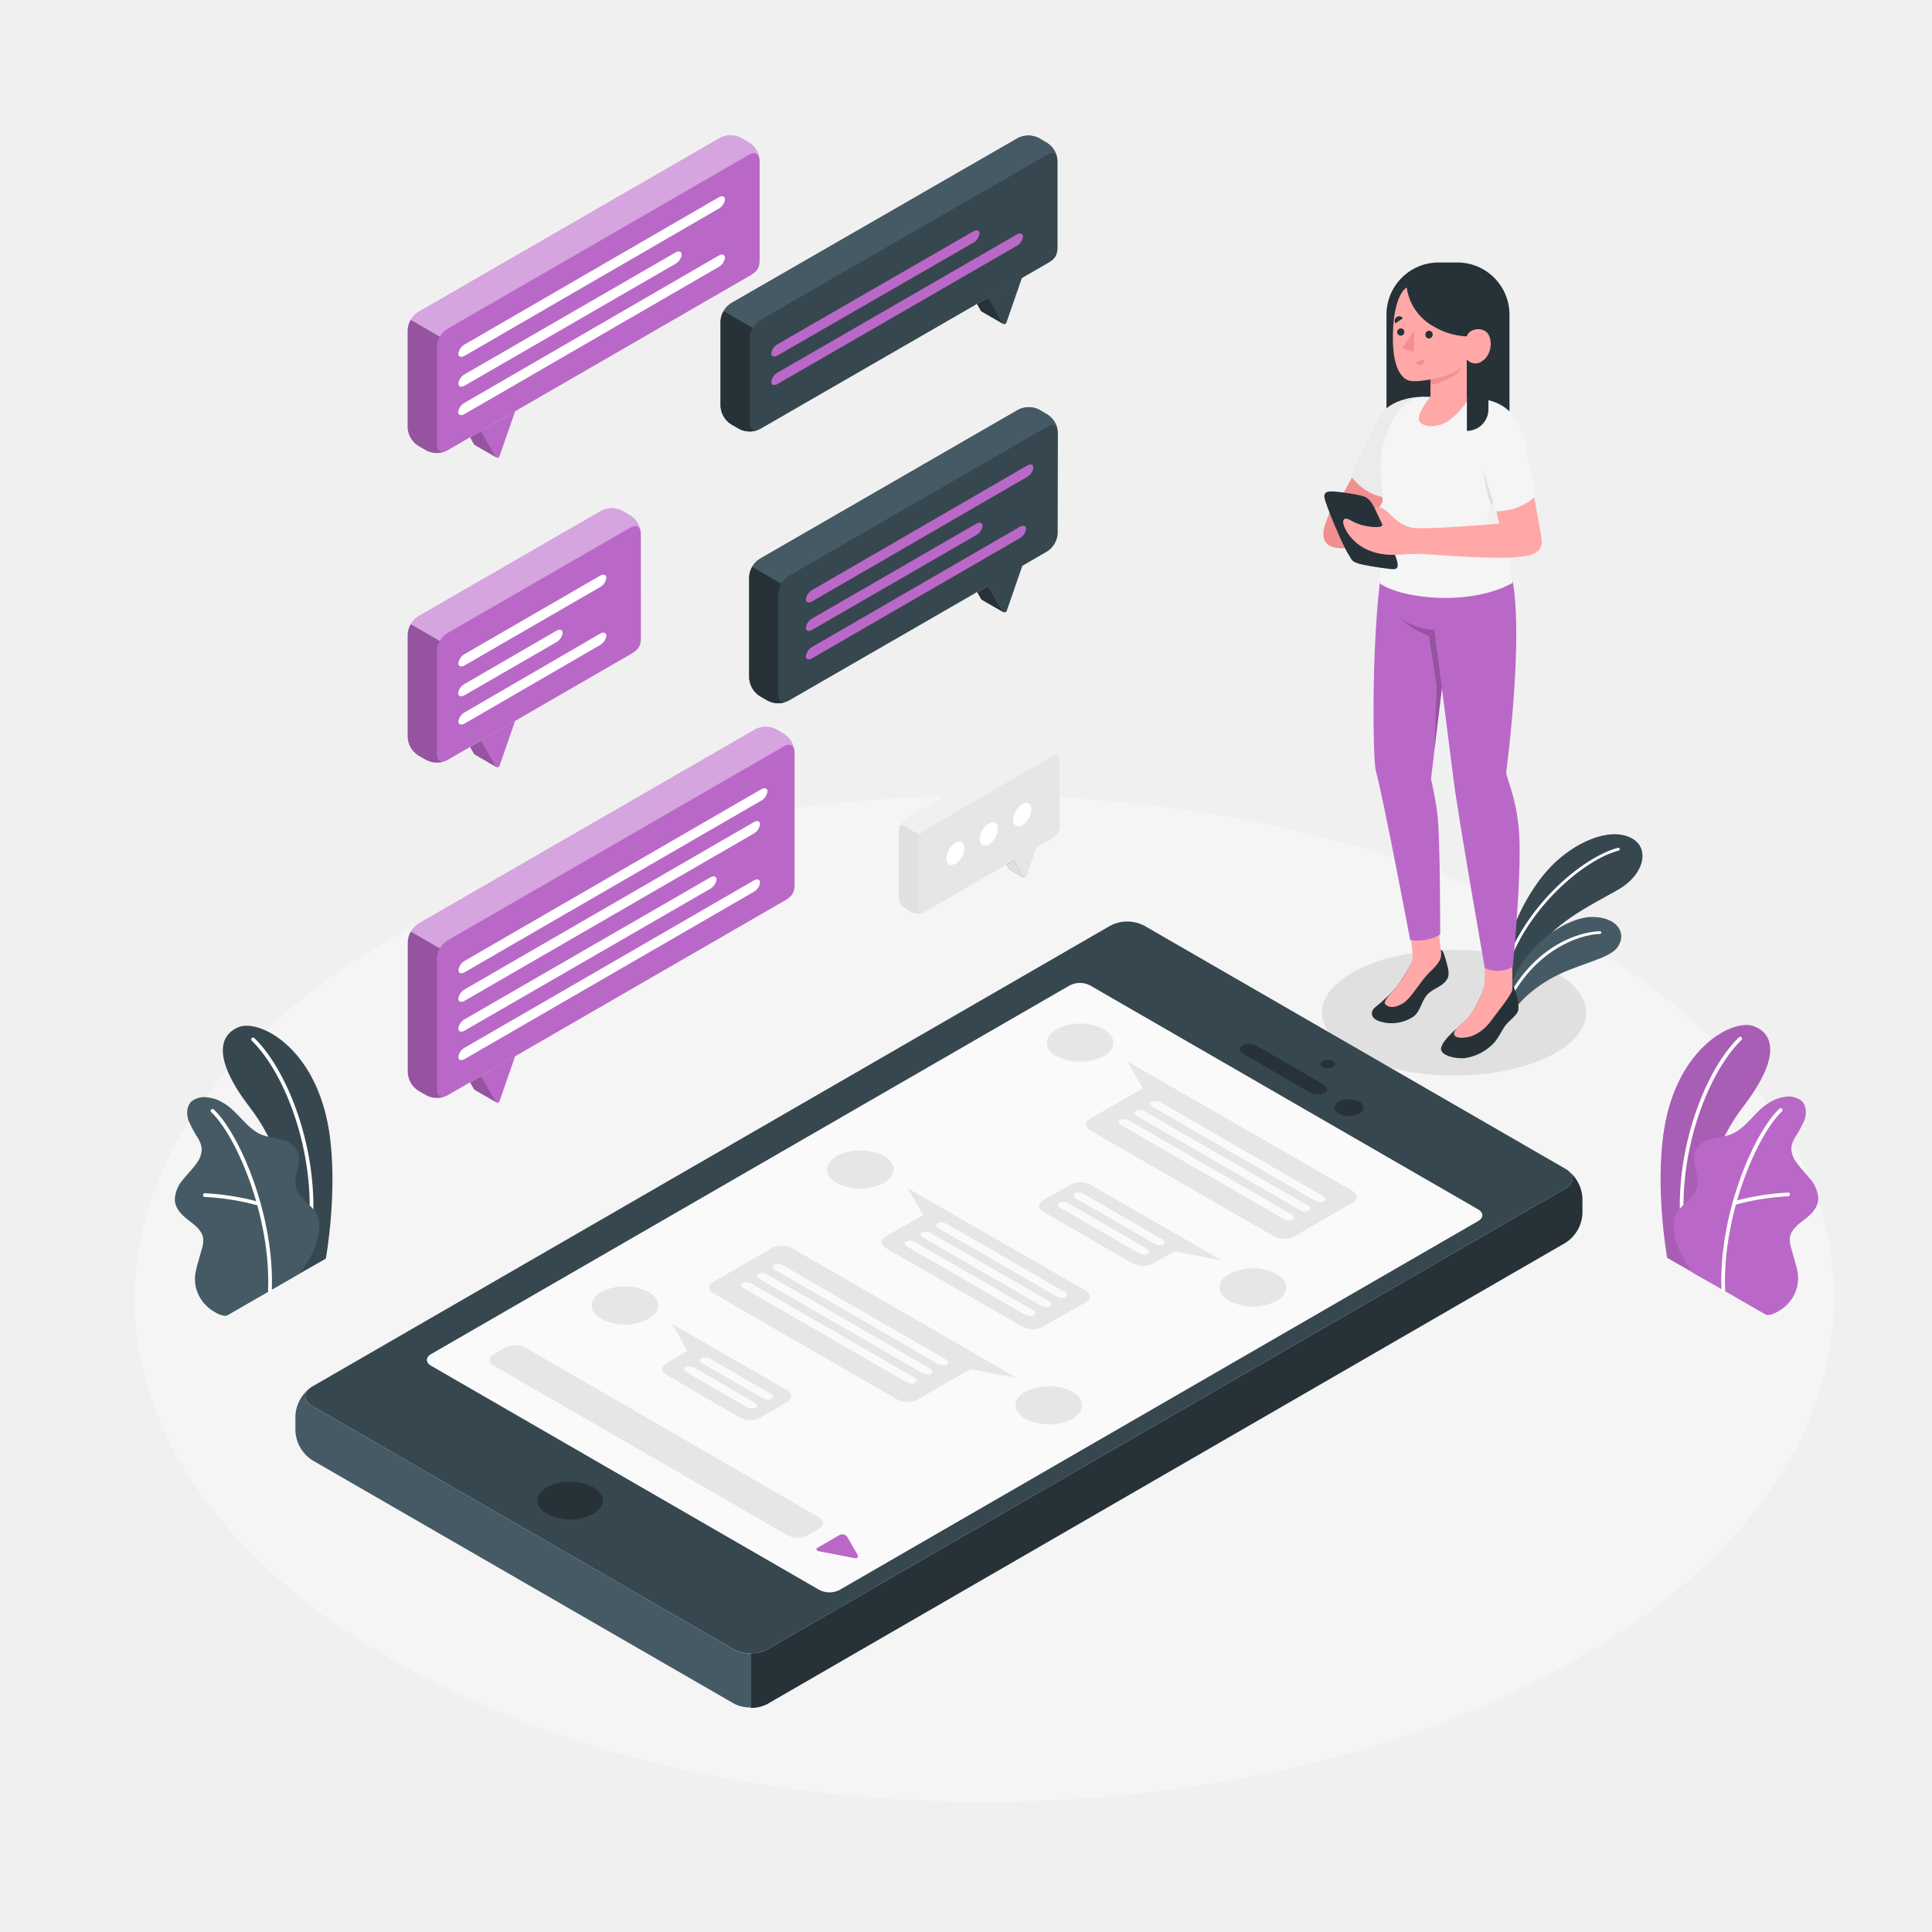
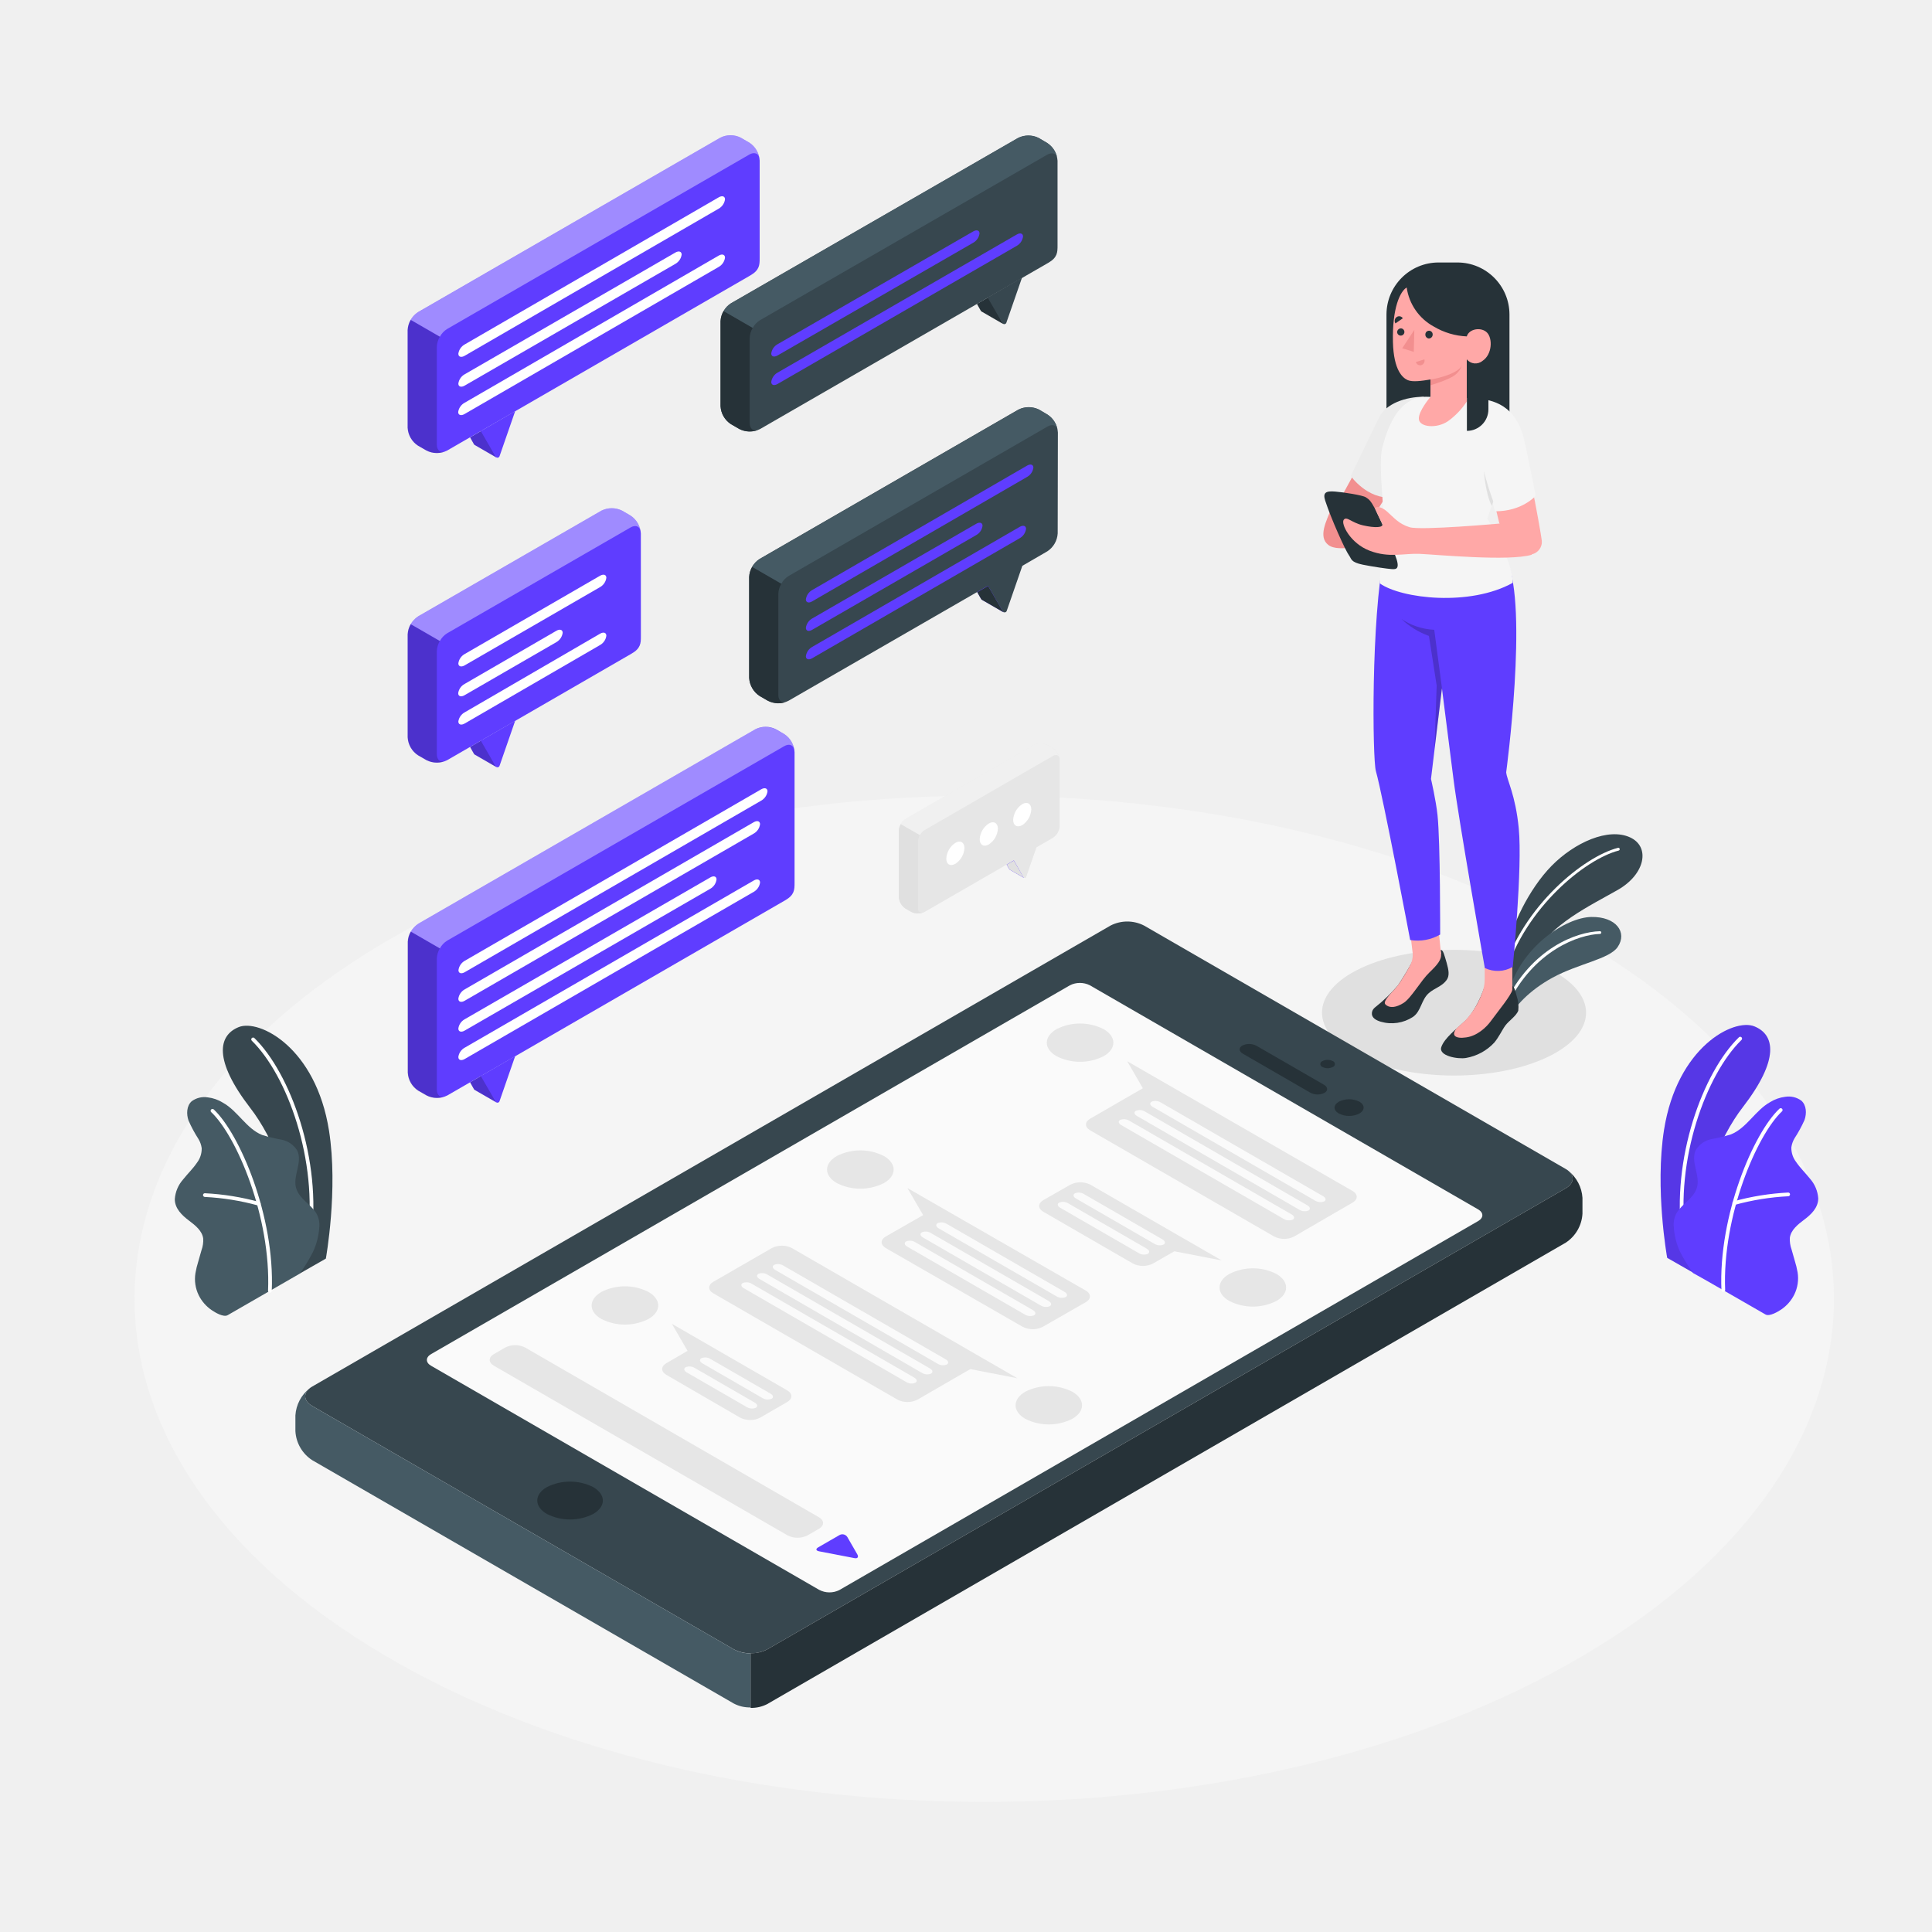
<svg xmlns="http://www.w3.org/2000/svg" viewBox="0 0 500 500">
-   <g id="freepik--Floor--inject-130">
-     <path id="freepik--floor--inject-130" d="M99.2,428.19c85.87,50.85,225.08,50.86,311,0s85.86-133.3,0-184.15-225.08-50.85-310.95,0S13.34,377.34,99.2,428.19Z" style="fill:#f5f5f5" />
+   <g id="freepik--Floor--inject-64">
+     <path id="freepik--floor--inject-64" d="M99.2,428.19c85.87,50.85,225.08,50.86,311,0s85.86-133.3,0-184.15-225.08-50.85-310.95,0S13.34,377.34,99.2,428.19Z" style="fill:#f5f5f5" />
  </g>
-   <g id="freepik--Shadows--inject-130">
-     <path id="freepik--Shadow--inject-130" d="M400.47,273.58c-13.34,6.36-35,6.36-48.33,0s-13.35-16.68,0-23,35-6.36,48.33,0S413.82,267.21,400.47,273.58Z" style="fill:#e0e0e0" />
+   <g id="freepik--Shadows--inject-64">
+     <path id="freepik--Shadow--inject-64" d="M400.47,273.58c-13.34,6.36-35,6.36-48.33,0s-13.35-16.68,0-23,35-6.36,48.33,0S413.82,267.21,400.47,273.58Z" style="fill:#e0e0e0" />
  </g>
-   <g id="freepik--Plants--inject-130">
-     <g id="freepik--plants--inject-130">
-       <path d="M438.2,329.38l-6.73-3.85s-3.23-17.8-.82-33.11c3.4-21.52,18.05-28.94,23.37-26.8s6.58,8.51-3,20.94C445.32,293.9,438,309.41,438.2,329.38Z" style="fill:#BA68C8" />
+   <g id="freepik--Plants--inject-64">
+     <g id="freepik--plants--inject-64">
+       <path d="M438.2,329.38l-6.73-3.85s-3.23-17.8-.82-33.11c3.4-21.52,18.05-28.94,23.37-26.8s6.58,8.51-3,20.94C445.32,293.9,438,309.41,438.2,329.38Z" style="fill:#5F3DFF" />
      <g style="opacity:0.1">
        <path d="M438.2,329.38l-6.73-3.85s-3.23-17.8-.82-33.11c3.4-21.52,18.05-28.94,23.37-26.8s6.58,8.51-3,20.94C445.32,293.9,438,309.41,438.2,329.38Z" />
      </g>
      <path d="M435.76,320.83h.07a.48.48,0,0,0,.41-.54c-2.78-20.15,5.32-42.22,14.42-51.12a.48.48,0,1,0-.67-.68c-9.27,9.05-17.53,31.49-14.7,51.93A.47.47,0,0,0,435.76,320.83Z" style="fill:#fff" />
-       <path d="M456.9,340.18c1.06.61,3.25-.73,4.09-1.29a10.13,10.13,0,0,0,3.38-3.88,9.55,9.55,0,0,0,.85-5.72,23.17,23.17,0,0,0-.73-3l-.84-2.95a7.59,7.59,0,0,1-.44-3c.26-2,2.05-3.44,3.68-4.66,1.8-1.34,3.68-3.12,3.67-5.55a8.56,8.56,0,0,0-2.14-5.09c-1.16-1.47-2.54-2.77-3.59-4.33a5.94,5.94,0,0,1-1.23-3.77,6.29,6.29,0,0,1,.83-2.36,33.92,33.92,0,0,0,2.58-4.73c.59-1.7.51-3.81-.82-5a5.55,5.55,0,0,0-4.18-1,9.65,9.65,0,0,0-3.89,1.37c-3.86,2.14-6.06,6.71-10.15,8.36a39.43,39.43,0,0,1-5,1.21,6.14,6.14,0,0,0-4.08,2.8c-1.5,3,1.28,6.7.23,9.89-.94,2.82-3.68,3.89-5.21,6.44a6,6,0,0,0-.72,3.69,17.62,17.62,0,0,0,1.55,6.23,44.18,44.18,0,0,0,3.42,5.62C438.27,329.44,456.73,340.08,456.9,340.18Z" style="fill:#BA68C8" />
+       <path d="M456.9,340.18c1.06.61,3.25-.73,4.09-1.29a10.13,10.13,0,0,0,3.38-3.88,9.55,9.55,0,0,0,.85-5.72,23.17,23.17,0,0,0-.73-3l-.84-2.95a7.59,7.59,0,0,1-.44-3c.26-2,2.05-3.44,3.68-4.66,1.8-1.34,3.68-3.12,3.67-5.55a8.56,8.56,0,0,0-2.14-5.09c-1.16-1.47-2.54-2.77-3.59-4.33a5.94,5.94,0,0,1-1.23-3.77,6.29,6.29,0,0,1,.83-2.36,33.92,33.92,0,0,0,2.58-4.73c.59-1.7.51-3.81-.82-5a5.55,5.55,0,0,0-4.18-1,9.65,9.65,0,0,0-3.89,1.37c-3.86,2.14-6.06,6.71-10.15,8.36a39.43,39.43,0,0,1-5,1.21,6.14,6.14,0,0,0-4.08,2.8c-1.5,3,1.28,6.7.23,9.89-.94,2.82-3.68,3.89-5.21,6.44a6,6,0,0,0-.72,3.69,17.62,17.62,0,0,0,1.55,6.23,44.18,44.18,0,0,0,3.42,5.62C438.27,329.44,456.73,340.08,456.9,340.18Z" style="fill:#5F3DFF" />
      <path d="M446,334.35h0a.48.48,0,0,0,.47-.5c-.79-19.07,8.19-40.12,14.72-46.24a.47.47,0,0,0,0-.67.48.48,0,0,0-.68,0c-6.67,6.24-15.83,27.64-15,47A.48.48,0,0,0,446,334.35Z" style="fill:#fff" />
      <path d="M448.82,311.82a.36.36,0,0,0,.14,0,64.46,64.46,0,0,1,13.84-2.23.49.49,0,0,0,.46-.5.47.47,0,0,0-.5-.46,65.25,65.25,0,0,0-14.08,2.27.48.48,0,0,0-.32.6A.47.47,0,0,0,448.82,311.82Z" style="fill:#fff" />
    </g>
-     <g id="freepik--plants--inject-130">
+     <g id="freepik--plants--inject-64">
      <path d="M77.6,329.58l6.73-3.85s3.23-17.81.82-33.11c-3.4-21.52-18.05-28.95-23.37-26.81s-6.58,8.52,3,20.95C70.49,294.1,77.78,309.61,77.6,329.58Z" style="fill:#37474f" />
      <path d="M80,321H80a.49.49,0,0,1-.41-.55c2.79-20.14-5.32-42.22-14.42-51.11a.48.48,0,0,1,.67-.69c9.27,9.06,17.53,31.49,14.7,51.94A.47.47,0,0,1,80,321Z" style="fill:#fff" />
      <path d="M58.91,340.37c-1.07.61-3.26-.72-4.1-1.29a10.1,10.1,0,0,1-3.38-3.87,9.55,9.55,0,0,1-.85-5.72,22.79,22.79,0,0,1,.73-3l.84-2.95a7.45,7.45,0,0,0,.44-3c-.26-2-2.05-3.43-3.68-4.65-1.8-1.35-3.68-3.13-3.67-5.56a8.56,8.56,0,0,1,2.14-5.08c1.17-1.48,2.54-2.78,3.59-4.33a6,6,0,0,0,1.23-3.77,6.23,6.23,0,0,0-.83-2.36A34.5,34.5,0,0,1,48.79,290c-.59-1.7-.5-3.82.82-5a5.55,5.55,0,0,1,4.18-1,9.46,9.46,0,0,1,3.89,1.37c3.86,2.14,6.06,6.71,10.15,8.36a41.24,41.24,0,0,0,5,1.21,6.1,6.1,0,0,1,4.08,2.8c1.51,3-1.28,6.7-.23,9.88.94,2.82,3.68,3.9,5.22,6.44a6.11,6.11,0,0,1,.72,3.69A17.92,17.92,0,0,1,81,324a45,45,0,0,1-3.42,5.62C77.53,329.64,59.07,340.28,58.91,340.37Z" style="fill:#455a64" />
      <path d="M69.84,334.55h0a.49.49,0,0,1-.47-.5c.8-19.07-8.19-40.12-14.72-46.24a.48.48,0,0,1,0-.68.49.49,0,0,1,.68,0c6.67,6.24,15.84,27.64,15,47A.48.48,0,0,1,69.84,334.55Z" style="fill:#fff" />
      <path d="M67,312l-.14,0A63.76,63.76,0,0,0,53,309.77a.49.49,0,0,1-.46-.5.47.47,0,0,1,.5-.46,65.38,65.38,0,0,1,14.09,2.27.48.48,0,0,1,.31.6A.47.47,0,0,1,67,312Z" style="fill:#fff" />
    </g>
    <path d="M390.38,245.21c.52-5.05,5.26-15.13,11.19-21.15s14.66-9.95,20.31-7.34c5.26,2.43,3.92,9.52-3.19,13.58s-17.67,9-21.43,16.86l-7.15,9.42Z" style="fill:#37474f" />
    <path d="M389.29,252.09a.38.38,0,0,0,.36-.26c5.17-16.9,20.58-29.47,29.25-31.7a.37.37,0,0,0,.27-.45.36.36,0,0,0-.45-.26c-8.84,2.27-24.53,15-29.78,32.19a.37.37,0,0,0,.25.46Z" style="fill:#fff" />
    <path d="M390.71,263.39c1.11-2.75,5.06-7.08,11.08-10.37,6.65-3.63,14.71-4.79,16.86-7.93,2.59-3.78-.39-7.91-6.85-7.78s-18.57,7.66-21.72,20.57Z" style="fill:#455a64" />
    <path d="M389.79,260.29a.37.37,0,0,0,.34-.22c6.82-14.22,18.63-18.23,23.93-18.37a.38.38,0,0,0,.36-.38A.36.36,0,0,0,414,241c-5.85.15-17.61,4.27-24.58,18.79a.37.37,0,0,0,.18.5Z" style="fill:#fff" />
  </g>
-   <g id="freepik--Device--inject-130">
+   <g id="freepik--Device--inject-64">
    <path d="M80.78,363.85l109.14,63a9.57,9.57,0,0,0,8.66,0L405.21,307.53c2.39-1.38,2.39-3.62,0-5l-109.14-63a9.51,9.51,0,0,0-8.66,0L80.78,358.85C78.39,360.23,78.39,362.47,80.78,363.85Z" style="fill:#37474f" />
    <path d="M141.53,391.81a13.28,13.28,0,0,0,12,0c3.32-1.92,3.32-5,0-6.95a13.34,13.34,0,0,0-12,0C138.21,386.78,138.21,389.89,141.53,391.81Z" style="fill:#263238" />
    <path d="M189.92,426.85l-109.14-63c-2.14-1.24-2.36-3.16-.67-4.54a9.69,9.69,0,0,0-3.66,7v4.07a9.58,9.58,0,0,0,4.33,7.5l109.14,63a8.83,8.83,0,0,0,4.33,1V427.89A8.83,8.83,0,0,1,189.92,426.85Z" style="fill:#455a64" />
    <path d="M405.21,321.6a9.58,9.58,0,0,0,4.33-7.5V310a9.67,9.67,0,0,0-3.66-7c1.69,1.38,1.47,3.3-.67,4.53L198.58,426.85a8.86,8.86,0,0,1-4.33,1V442a8.86,8.86,0,0,0,4.33-1Z" style="fill:#263238" />
    <path d="M212,411.45l-100.45-58c-1.43-.82-1.43-2.17,0-3L276.88,255a5.72,5.72,0,0,1,5.19,0l100.49,58c1.43.83,1.43,2.17,0,3l-165.4,95.54A5.74,5.74,0,0,1,212,411.45Z" style="fill:#fafafa" />
    <path d="M203.81,397.35l-76-43.91c-1.44-.83-1.44-2.17,0-3l2.92-1.69a5.74,5.74,0,0,1,5.2,0l76,43.91c1.44.82,1.44,2.17,0,3L209,397.35A5.74,5.74,0,0,1,203.81,397.35Z" style="fill:#e6e6e6" />
-     <path d="M211.77,400.44l5.53-3.19a1.51,1.51,0,0,1,2,.55l2.56,4.44c.41.72.09,1.17-.73,1L212,401.48C211.13,401.32,211.05,400.86,211.77,400.44Z" style="fill:#BA68C8" />
+     <path d="M211.77,400.44l5.53-3.19a1.51,1.51,0,0,1,2,.55l2.56,4.44c.41.72.09,1.17-.73,1L212,401.48C211.13,401.32,211.05,400.86,211.77,400.44Z" style="fill:#5F3DFF" />
    <path d="M273.43,266.34a13.49,13.49,0,0,1,12.19,0c3.37,1.94,3.36,5.09,0,7a13.49,13.49,0,0,1-12.19,0C270.07,271.44,270.07,268.29,273.43,266.34Z" style="fill:#e6e6e6" />
    <path d="M350.05,308.23c1.43.83,1.43,2.17,0,3L334.93,320a5.74,5.74,0,0,1-5.2,0l-47.61-27.48c-1.43-.83-1.43-2.17,0-3l13.65-7.88-4.06-7Z" style="fill:#e6e6e6" />
    <path d="M300.34,285.28l42.09,24.3c.71.41.84,1,.28,1.34a2.59,2.59,0,0,1-2.31-.17l-42.09-24.3c-.72-.41-.84-1-.28-1.33A2.58,2.58,0,0,1,300.34,285.28Z" style="fill:#fafafa" />
    <path d="M296.27,287.64l42.08,24.3c.72.41.85,1,.29,1.34a2.61,2.61,0,0,1-2.32-.17l-42.08-24.3c-.72-.41-.85-1-.29-1.33A2.6,2.6,0,0,1,296.27,287.64Z" style="fill:#fafafa" />
    <path d="M292.2,290l42.08,24.3c.72.41.85,1,.29,1.34a2.61,2.61,0,0,1-2.32-.17l-42.08-24.3c-.72-.41-.85-1-.29-1.33A2.6,2.6,0,0,1,292.2,290Z" style="fill:#fafafa" />
    <path d="M265.33,360.18a13.49,13.49,0,0,1,12.19,0c3.36,1.94,3.36,5.09,0,7a13.43,13.43,0,0,1-12.19,0C262,365.27,262,362.12,265.33,360.18Z" style="fill:#e6e6e6" />
    <path d="M251.11,354.32l-13.66,7.9a5.72,5.72,0,0,1-5.19,0l-47.64-27.5c-1.44-.83-1.44-2.17,0-3L199.75,323a5.72,5.72,0,0,1,5.19,0l58.36,33.69Z" style="fill:#e6e6e6" />
    <path d="M202.67,327.5l42.08,24.3c.72.41.85,1,.29,1.33a2.6,2.6,0,0,1-2.32-.16l-42.08-24.3c-.72-.41-.85-1-.29-1.33A2.6,2.6,0,0,1,202.67,327.5Z" style="fill:#fafafa" />
    <path d="M198.59,329.86l42.09,24.3c.72.41.84,1,.28,1.33a2.58,2.58,0,0,1-2.31-.16L196.56,331c-.71-.41-.84-1-.28-1.33A2.58,2.58,0,0,1,198.59,329.86Z" style="fill:#fafafa" />
    <path d="M194.52,332.22l42.09,24.3c.71.41.84,1,.28,1.33a2.58,2.58,0,0,1-2.31-.16l-42.09-24.3c-.72-.41-.84-1-.28-1.33A2.58,2.58,0,0,1,194.52,332.22Z" style="fill:#fafafa" />
    <path d="M216.56,299.18a13.43,13.43,0,0,1,12.19,0c3.37,1.94,3.37,5.09,0,7a13.49,13.49,0,0,1-12.19,0C213.2,304.27,213.2,301.12,216.56,299.18Z" style="fill:#e6e6e6" />
    <path d="M281,334c1.43.83,1.43,2.17,0,3l-11.13,6.38a5.74,5.74,0,0,1-5.2,0L229.24,323c-1.43-.83-1.43-2.17,0-3l9.67-5.53-4.07-7Z" style="fill:#e6e6e6" />
    <path d="M245,316.73l30.51,17.61c.72.42.85,1,.29,1.34a2.64,2.64,0,0,1-2.32-.16L242.93,317.9c-.72-.42-.85-1-.29-1.34A2.61,2.61,0,0,1,245,316.73Z" style="fill:#fafafa" />
    <path d="M240.88,319.09,271.4,336.7c.72.42.85,1,.29,1.34a2.64,2.64,0,0,1-2.32-.16l-30.52-17.62c-.71-.42-.84-1-.28-1.34A2.59,2.59,0,0,1,240.88,319.09Z" style="fill:#fafafa" />
    <path d="M236.81,321.45l30.52,17.61c.72.42.84,1,.28,1.34a2.62,2.62,0,0,1-2.31-.16l-30.52-17.62c-.72-.42-.84-1-.28-1.34A2.59,2.59,0,0,1,236.81,321.45Z" style="fill:#fafafa" />
    <path d="M318.14,329.69a13.49,13.49,0,0,1,12.19,0c3.36,1.95,3.36,5.1,0,7a13.49,13.49,0,0,1-12.19,0C314.77,334.79,314.77,331.64,318.14,329.69Z" style="fill:#e6e6e6" />
    <path d="M303.92,323.83,298.4,327a5.74,5.74,0,0,1-5.2,0L270,313.6c-1.43-.83-1.43-2.17,0-3l7-4a5.74,5.74,0,0,1,5.2,0l34,19.61Z" style="fill:#e6e6e6" />
    <path d="M280.49,309l20.36,11.76c.72.41.85,1,.29,1.33a2.6,2.6,0,0,1-2.32-.16l-20.36-11.76c-.72-.41-.84-1-.28-1.33A2.58,2.58,0,0,1,280.49,309Z" style="fill:#fafafa" />
    <path d="M276.42,311.4l20.36,11.76c.72.41.84,1,.28,1.33a2.58,2.58,0,0,1-2.31-.16l-20.36-11.76c-.72-.41-.85-1-.29-1.33A2.6,2.6,0,0,1,276.42,311.4Z" style="fill:#fafafa" />
    <path d="M155.64,334.35a13.47,13.47,0,0,1,12.18,0c3.37,1.95,3.37,5.1,0,7a13.47,13.47,0,0,1-12.18,0C152.27,339.45,152.27,336.3,155.64,334.35Z" style="fill:#e6e6e6" />
    <path d="M203.74,359.83c1.43.83,1.43,2.17,0,3l-7,4.05a5.74,5.74,0,0,1-5.2,0l-19.1-11.08c-1.43-.83-1.43-2.17,0-3l5.5-3.2-4.06-7Z" style="fill:#e6e6e6" />
    <path d="M183.82,351.67l15.58,9c.72.41.85,1,.29,1.33a2.6,2.6,0,0,1-2.32-.16l-15.58-9c-.72-.41-.85-1-.29-1.33A2.6,2.6,0,0,1,183.82,351.67Z" style="fill:#fafafa" />
    <path d="M179.75,354l15.58,9c.72.41.85,1,.28,1.33a2.58,2.58,0,0,1-2.31-.16l-15.59-9c-.71-.41-.84-1-.28-1.33A2.6,2.6,0,0,1,179.75,354Z" style="fill:#fafafa" />
    <path d="M342.26,276.14a2.94,2.94,0,0,0,2.65,0,.8.8,0,0,0,0-1.53,2.88,2.88,0,0,0-2.65,0A.8.8,0,0,0,342.26,276.14Z" style="fill:#263238" />
    <path d="M346.5,288.18a5.91,5.91,0,0,0,5.31,0c1.46-.85,1.46-2.22,0-3.07a5.91,5.91,0,0,0-5.31,0C345,286,345,287.33,346.5,288.18Z" style="fill:#263238" />
    <path d="M342.76,282.84c1-.56.92-1.51-.12-2.11l-17.46-10.08a4.07,4.07,0,0,0-3.66-.07c-1,.57-.92,1.51.12,2.11l17.46,10.09A4,4,0,0,0,342.76,282.84Z" style="fill:#263238" />
  </g>
-   <g id="freepik--speech-bubbles--inject-130">
-     <path d="M128.46,285.31l-5.54-3.2a.53.53,0,0,1-.26-.23l-1-1.78,3.29-1.9-.1.29Z" style="fill:#BA68C8" />
+   <g id="freepik--speech-bubbles--inject-64">
+     <path d="M128.46,285.31l-5.54-3.2a.53.53,0,0,1-.26-.23l-1-1.78,3.29-1.9-.1.29Z" style="fill:#5F3DFF" />
    <path d="M128.46,285.31l-5.54-3.2a.53.53,0,0,1-.26-.23l-1-1.78,3.29-1.9-.1.29Z" style="opacity:0.2" />
-     <path d="M124.43,278.47l3.84,6.64a.56.56,0,0,0,1-.1l4.06-11.69Z" style="fill:#BA68C8" />
-     <path d="M205.63,194.66A5.91,5.91,0,0,0,203,190l-2.18-1.26a5.89,5.89,0,0,0-5.36,0l-87.23,50.33a5.91,5.91,0,0,0-2.68,4.64v33.89a5.93,5.93,0,0,0,2.68,4.64l2.19,1.26a5.93,5.93,0,0,0,5.35,0L203.2,233c2.41-1.38,2.43-2.75,2.43-4.46Z" style="fill:#BA68C8" />
+     <path d="M124.43,278.47l3.84,6.64a.56.56,0,0,0,1-.1l4.06-11.69Z" style="fill:#5F3DFF" />
+     <path d="M205.63,194.66A5.91,5.91,0,0,0,203,190l-2.18-1.26a5.89,5.89,0,0,0-5.36,0l-87.23,50.33a5.91,5.91,0,0,0-2.68,4.64v33.89a5.93,5.93,0,0,0,2.68,4.64l2.19,1.26a5.93,5.93,0,0,0,5.35,0L203.2,233c2.41-1.38,2.43-2.75,2.43-4.46Z" style="fill:#5F3DFF" />
    <path d="M105.5,277.62a5.93,5.93,0,0,0,2.68,4.64l2.19,1.26a6,6,0,0,0,4.9.22c-1.26.48-2.22-.24-2.22-1.77V248.08a5.53,5.53,0,0,1,.78-2.64l-7.54-4.35a5.41,5.41,0,0,0-.79,2.64Z" style="opacity:0.2" />
    <path d="M205.54,193.9c-.31-1.14-1.35-1.5-2.59-.79l-87.23,50.33a5.35,5.35,0,0,0-1.88,2l-7.54-4.35a5.45,5.45,0,0,1,1.89-2l87.21-50.33a6,6,0,0,1,5.37,0L203,190A5.89,5.89,0,0,1,205.54,193.9Z" style="fill:#fff;opacity:0.4" />
    <path d="M120.25,248.67,197,204.27c.9-.52,1.63-.28,1.63.53a3.25,3.25,0,0,1-1.63,2.4l-76.72,44.4c-.9.52-1.63.29-1.63-.52A3.27,3.27,0,0,1,120.25,248.67Z" style="fill:#fff" />
    <path d="M120.25,263.79l63.57-36.71c.89-.52,1.62-.28,1.62.52a3.28,3.28,0,0,1-1.62,2.41l-63.57,36.71c-.9.52-1.63.28-1.63-.53A3.23,3.23,0,0,1,120.25,263.79Z" style="fill:#fff" />
    <path d="M120.25,271.15l74.83-43.28c.89-.52,1.62-.28,1.62.53a3.26,3.26,0,0,1-1.62,2.4l-74.83,43.28c-.9.51-1.63.28-1.63-.53A3.23,3.23,0,0,1,120.25,271.15Z" style="fill:#fff" />
    <path d="M120.25,256.06l74.83-43.28c.89-.51,1.62-.28,1.62.53a3.28,3.28,0,0,1-1.62,2.41L120.25,259c-.9.52-1.63.28-1.63-.53A3.27,3.27,0,0,1,120.25,256.06Z" style="fill:#fff" />
-     <path d="M128.46,118.4l-5.54-3.2a.53.53,0,0,1-.26-.23l-1-1.78,3.29-1.9-.1.29Z" style="fill:#BA68C8" />
+     <path d="M128.46,118.4l-5.54-3.2a.53.53,0,0,1-.26-.23l-1-1.78,3.29-1.9-.1.29Z" style="fill:#5F3DFF" />
    <path d="M128.46,118.4l-5.54-3.2a.53.53,0,0,1-.26-.23l-1-1.78,3.29-1.9-.1.29Z" style="opacity:0.2" />
-     <path d="M124.43,111.56l3.84,6.64a.57.57,0,0,0,1-.1l4.06-11.7Z" style="fill:#BA68C8" />
-     <path d="M196.6,41.55a5.91,5.91,0,0,0-2.68-4.64l-2.18-1.26a5.89,5.89,0,0,0-5.36,0l-78.2,45.13a5.91,5.91,0,0,0-2.68,4.64V110.7a5.91,5.91,0,0,0,2.68,4.64l2.19,1.26a5.87,5.87,0,0,0,5.35,0l78.45-45.31c2.41-1.38,2.43-2.75,2.43-4.46Z" style="fill:#BA68C8" />
+     <path d="M124.43,111.56l3.84,6.64a.57.57,0,0,0,1-.1l4.06-11.7Z" style="fill:#5F3DFF" />
+     <path d="M196.6,41.55a5.91,5.91,0,0,0-2.68-4.64l-2.18-1.26a5.89,5.89,0,0,0-5.36,0l-78.2,45.13a5.91,5.91,0,0,0-2.68,4.64V110.7a5.91,5.91,0,0,0,2.68,4.64l2.19,1.26a5.87,5.87,0,0,0,5.35,0l78.45-45.31c2.41-1.38,2.43-2.75,2.43-4.46Z" style="fill:#5F3DFF" />
    <path d="M105.5,110.7a5.91,5.91,0,0,0,2.68,4.64l2.19,1.26a6,6,0,0,0,4.9.23c-1.26.47-2.22-.25-2.22-1.77V89.77a5.53,5.53,0,0,1,.78-2.64l-7.54-4.35a5.44,5.44,0,0,0-.79,2.64Z" style="opacity:0.2" />
    <path d="M196.51,40.79c-.31-1.14-1.35-1.5-2.59-.79l-78.2,45.14a5.27,5.27,0,0,0-1.88,2l-7.54-4.35a5.37,5.37,0,0,1,1.89-2l78.18-45.14a6,6,0,0,1,5.37,0l2.18,1.26A5.92,5.92,0,0,1,196.51,40.79Z" style="fill:#fff;opacity:0.4" />
    <path d="M120.25,96.87l54.53-31.51c.9-.52,1.63-.28,1.63.53a3.27,3.27,0,0,1-1.63,2.4L120.25,99.8c-.9.52-1.63.28-1.63-.52A3.27,3.27,0,0,1,120.25,96.87Z" style="fill:#fff" />
    <path d="M120.25,104.23,186,66.15c.9-.52,1.63-.28,1.63.53a3.25,3.25,0,0,1-1.63,2.4l-65.79,38.08c-.9.52-1.63.28-1.63-.53A3.25,3.25,0,0,1,120.25,104.23Z" style="fill:#fff" />
    <path d="M120.25,89.15,186,51.07c.9-.52,1.63-.29,1.63.52A3.27,3.27,0,0,1,186,54L120.25,92.08c-.9.52-1.63.28-1.63-.53A3.25,3.25,0,0,1,120.25,89.15Z" style="fill:#fff" />
    <path d="M259.63,83.86l-5.54-3.2a.53.53,0,0,1-.26-.23l-1-1.78,3.29-1.9L256,77Z" style="fill:#263238" />
    <path d="M255.6,77l3.84,6.64a.57.57,0,0,0,1-.1l4.06-11.7Z" style="fill:#37474f" />
    <path d="M273.69,41.59A5.91,5.91,0,0,0,271,37l-2.18-1.26a6,6,0,0,0-5.36,0L189.16,78.5a5.91,5.91,0,0,0-2.68,4.64v22a5.91,5.91,0,0,0,2.68,4.64l2.18,1.26a5.89,5.89,0,0,0,5.36,0l74.56-43c2.41-1.37,2.43-2.75,2.43-4.46Z" style="fill:#37474f" />
    <path d="M186.48,105.11a5.91,5.91,0,0,0,2.68,4.64l2.18,1.26a6,6,0,0,0,4.9.23c-1.26.47-2.22-.25-2.22-1.77v-22a5.44,5.44,0,0,1,.79-2.64l-7.54-4.35a5.44,5.44,0,0,0-.79,2.64Z" style="fill:#263238" />
    <path d="M273.6,40.83c-.31-1.14-1.35-1.5-2.59-.79L196.7,82.86a5.3,5.3,0,0,0-1.89,2l-7.53-4.35a5.35,5.35,0,0,1,1.88-2l74.3-42.82a6,6,0,0,1,5.37,0L271,37A5.89,5.89,0,0,1,273.6,40.83Z" style="fill:#455a64" />
-     <path d="M201.22,89.09l50.65-29.2c.9-.51,1.63-.28,1.63.53a3.23,3.23,0,0,1-1.63,2.4L201.22,92c-.89.51-1.62.28-1.62-.53A3.24,3.24,0,0,1,201.22,89.09Z" style="fill:#BA68C8" />
-     <path d="M201.22,96.44l61.92-35.75c.89-.52,1.62-.29,1.62.52a3.28,3.28,0,0,1-1.62,2.41L201.22,99.38c-.89.51-1.62.28-1.62-.53A3.28,3.28,0,0,1,201.22,96.44Z" style="fill:#BA68C8" />
-     <path d="M128.46,198.52l-5.54-3.2a.53.53,0,0,1-.26-.23l-1-1.78,3.29-1.9-.1.29Z" style="fill:#BA68C8" />
+     <path d="M201.22,89.09l50.65-29.2c.9-.51,1.63-.28,1.63.53a3.23,3.23,0,0,1-1.63,2.4L201.22,92c-.89.51-1.62.28-1.62-.53A3.24,3.24,0,0,1,201.22,89.09Z" style="fill:#5F3DFF" />
+     <path d="M201.22,96.44l61.92-35.75c.89-.52,1.62-.29,1.62.52a3.28,3.28,0,0,1-1.62,2.41L201.22,99.38c-.89.51-1.62.28-1.62-.53A3.28,3.28,0,0,1,201.22,96.44Z" style="fill:#5F3DFF" />
+     <path d="M128.46,198.52l-5.54-3.2a.53.53,0,0,1-.26-.23l-1-1.78,3.29-1.9-.1.29Z" style="fill:#5F3DFF" />
    <path d="M128.46,198.52l-5.54-3.2a.53.53,0,0,1-.26-.23l-1-1.78,3.29-1.9-.1.29Z" style="opacity:0.2" />
-     <path d="M124.43,191.68l3.84,6.64a.57.57,0,0,0,1-.09l4.06-11.7Z" style="fill:#BA68C8" />
-     <path d="M165.85,138.06a5.93,5.93,0,0,0-2.68-4.64L161,132.16a6,6,0,0,0-5.36,0l-47.45,27.37a5.93,5.93,0,0,0-2.68,4.64v26.66a5.93,5.93,0,0,0,2.68,4.64l2.19,1.26a5.93,5.93,0,0,0,5.35,0l47.7-27.56c2.41-1.37,2.43-2.75,2.43-4.45Z" style="fill:#BA68C8" />
+     <path d="M124.43,191.68l3.84,6.64a.57.57,0,0,0,1-.09l4.06-11.7Z" style="fill:#5F3DFF" />
+     <path d="M165.85,138.06a5.93,5.93,0,0,0-2.68-4.64L161,132.16a6,6,0,0,0-5.36,0l-47.45,27.37a5.93,5.93,0,0,0-2.68,4.64v26.66a5.93,5.93,0,0,0,2.68,4.64l2.19,1.26a5.93,5.93,0,0,0,5.35,0l47.7-27.56c2.41-1.37,2.43-2.75,2.43-4.45Z" style="fill:#5F3DFF" />
    <path d="M105.5,190.83a5.93,5.93,0,0,0,2.68,4.64l2.19,1.26a6,6,0,0,0,4.9.22c-1.26.48-2.22-.24-2.22-1.77V168.53a5.5,5.5,0,0,1,.78-2.64l-7.54-4.36a5.44,5.44,0,0,0-.79,2.64Z" style="opacity:0.2" />
    <path d="M165.76,137.3c-.31-1.14-1.35-1.5-2.58-.79l-47.46,27.38a5.27,5.27,0,0,0-1.88,2l-7.54-4.35a5.37,5.37,0,0,1,1.89-2l47.44-27.38a6,6,0,0,1,5.36,0l2.19,1.27A5.89,5.89,0,0,1,165.76,137.3Z" style="fill:#fff;opacity:0.4" />
    <path d="M120.25,177,144,163.24c.89-.51,1.62-.28,1.62.53a3.28,3.28,0,0,1-1.62,2.41l-23.79,13.75c-.9.52-1.63.28-1.63-.53A3.23,3.23,0,0,1,120.25,177Z" style="fill:#fff" />
    <path d="M120.25,184.36,155.3,164c.9-.52,1.62-.28,1.62.53a3.23,3.23,0,0,1-1.62,2.4l-35.05,20.32c-.9.51-1.63.28-1.63-.53A3.23,3.23,0,0,1,120.25,184.36Z" style="fill:#fff" />
    <path d="M120.25,169.27,155.3,149c.9-.51,1.62-.28,1.62.53a3.25,3.25,0,0,1-1.62,2.41L120.25,172.2c-.9.52-1.63.28-1.63-.52A3.27,3.27,0,0,1,120.25,169.27Z" style="fill:#fff" />
-     <path d="M265,227.2l-2.38-4.48,1.92-5.53V213.8l-5.87,3.39v3.39l2.52,4.36a.37.37,0,0,0,.17.16h0Z" style="fill:#BA68C8" />
+     <path d="M265,227.2l-2.38-4.48,1.92-5.53V213.8l-5.87,3.39v3.39l2.52,4.36a.37.37,0,0,0,.17.16h0Z" style="fill:#5F3DFF" />
    <path d="M265,227.18l-3.61-2.08a.41.41,0,0,1-.17-.15l-.68-1.18,1.84-1.06,2.52,4.36A.52.52,0,0,0,265,227.18Z" style="fill:#e0e0e0" />
    <path d="M274.25,196.66a3.88,3.88,0,0,0-1.76-3l-1.44-.83a3.88,3.88,0,0,0-3.51,0L234.37,212a3.88,3.88,0,0,0-1.76,3v17.16a3.88,3.88,0,0,0,1.76,3l1.43.83a3.9,3.9,0,0,0,3.52,0l23.06-13.31,2.52,4.36a.37.37,0,0,0,.68-.07l2.66-7.68,4.25-2.46a3.9,3.9,0,0,0,1.76-3.05Z" style="fill:#e6e6e6" />
    <path d="M232.61,232.15a3.88,3.88,0,0,0,1.76,3l1.43.83a3.92,3.92,0,0,0,3.22.14c-.83.32-1.46-.15-1.46-1.15V217.85a3.66,3.66,0,0,1,.51-1.73l-4.95-2.86a3.66,3.66,0,0,0-.51,1.73Z" style="fill:#e0e0e0" />
    <path d="M274.19,196.16c-.21-.75-.89-1-1.7-.52l-33.17,19.17a3.41,3.41,0,0,0-1.24,1.31l-5-2.86a3.56,3.56,0,0,1,1.24-1.31l33.16-19.17a4,4,0,0,1,3.52,0l1.44.83A3.89,3.89,0,0,1,274.19,196.16Z" style="fill:#f0f0f0" />
    <path d="M247.25,218.13a5.18,5.18,0,0,0-2.35,4.06c0,1.5,1,2.11,2.35,1.36a5.21,5.21,0,0,0,2.35-4.07c0-1.49-1.06-2.1-2.35-1.35" style="fill:#fff" />
    <path d="M255.9,213.12a5.21,5.21,0,0,0-2.35,4.07c0,1.49,1.06,2.1,2.35,1.35a5.18,5.18,0,0,0,2.35-4.06C258.25,213,257.2,212.37,255.9,213.12Z" style="fill:#fff" />
    <path d="M264.56,208.11a5.19,5.19,0,0,0-2.35,4.07c0,1.5,1.05,2.1,2.35,1.36a5.2,5.2,0,0,0,2.34-4.07C266.9,208,265.85,207.37,264.56,208.11Z" style="fill:#fff" />
-     <path d="M259.74,158.47l-3.63-6.82,2.92-8.43v-5.16l-8.94,5.16v5.16l3.85,6.66a.53.53,0,0,0,.26.23h0Z" style="fill:#BA68C8" />
+     <path d="M259.74,158.47l-3.63-6.82,2.92-8.43v-5.16l-8.94,5.16v5.16l3.85,6.66a.53.53,0,0,0,.26.23h0Z" style="fill:#5F3DFF" />
    <path d="M254.19,155.27h0a.54.54,0,0,1-.27-.23l-1-1.78,2.8-1.62,3.84,6.63a.56.56,0,0,0,.19.21Z" style="fill:#263238" />
    <path d="M273.78,111.94a5.93,5.93,0,0,0-2.68-4.64L268.92,106a6,6,0,0,0-5.36,0l-67,38.66a5.91,5.91,0,0,0-2.68,4.64v26.13a6,6,0,0,0,2.68,4.65l2.18,1.26a6,6,0,0,0,5.36,0l51.6-29.75,3.83,6.64a.57.57,0,0,0,1-.1l4.05-11.69,6.47-3.76a5.94,5.94,0,0,0,2.68-4.64Z" style="fill:#37474f" />
-     <path d="M210.18,152.71l55.63-32.21c.9-.52,1.63-.28,1.63.53a3.25,3.25,0,0,1-1.63,2.4l-55.63,32.21c-.89.52-1.62.29-1.62-.52A3.28,3.28,0,0,1,210.18,152.71Z" style="fill:#BA68C8" />
-     <path d="M210.18,160.07l42.47-24.52c.9-.52,1.63-.28,1.63.53a3.23,3.23,0,0,1-1.63,2.4L210.18,163c-.89.52-1.62.28-1.62-.52A3.28,3.28,0,0,1,210.18,160.07Z" style="fill:#BA68C8" />
-     <path d="M210.18,167.43l53.74-31.09c.89-.51,1.62-.28,1.62.53a3.28,3.28,0,0,1-1.62,2.41l-53.74,31.08c-.89.52-1.62.28-1.62-.53A3.26,3.26,0,0,1,210.18,167.43Z" style="fill:#BA68C8" />
+     <path d="M210.18,152.71l55.63-32.21c.9-.52,1.63-.28,1.63.53a3.25,3.25,0,0,1-1.63,2.4l-55.63,32.21c-.89.52-1.62.29-1.62-.52A3.28,3.28,0,0,1,210.18,152.71Z" style="fill:#5F3DFF" />
+     <path d="M210.18,160.07l42.47-24.52c.9-.52,1.63-.28,1.63.53a3.23,3.23,0,0,1-1.63,2.4L210.18,163c-.89.52-1.62.28-1.62-.52A3.28,3.28,0,0,1,210.18,160.07Z" style="fill:#5F3DFF" />
+     <path d="M210.18,167.43l53.74-31.09c.89-.51,1.62-.28,1.62.53a3.28,3.28,0,0,1-1.62,2.41l-53.74,31.08c-.89.52-1.62.28-1.62-.53A3.26,3.26,0,0,1,210.18,167.43Z" style="fill:#5F3DFF" />
    <path d="M193.89,175.47a6,6,0,0,0,2.68,4.65l2.18,1.26a6,6,0,0,0,4.91.21c-1.27.48-2.23-.23-2.23-1.76V153.69a5.44,5.44,0,0,1,.79-2.64l-7.54-4.35a5.44,5.44,0,0,0-.79,2.64Z" style="fill:#263238" />
    <path d="M273.69,111.18c-.31-1.14-1.35-1.5-2.59-.79l-67,38.67a5.3,5.3,0,0,0-1.89,2l-7.53-4.35a5.35,5.35,0,0,1,1.88-2l67-38.67a6,6,0,0,1,5.36,0l2.19,1.27A5.9,5.9,0,0,1,273.69,111.18Z" style="fill:#455a64" />
  </g>
-   <g id="freepik--Character--inject-130">
+   <g id="freepik--Character--inject-64">
    <path d="M399,139.82c-.06-.8-1.55-9.28-2.57-14l-10,3,1.6,6.65,8.29,8A3.27,3.27,0,0,0,399,139.82Z" style="fill:#ffa8a7" />
    <path d="M358.82,68h31.82a0,0,0,0,1,0,0v34.36a13.49,13.49,0,0,1-13.49,13.49h-4.85a13.49,13.49,0,0,1-13.49-13.49V68a0,0,0,0,1,0,0Z" transform="translate(749.46 183.78) rotate(180)" style="fill:#263238" />
    <polygon points="350.79 121.94 346.07 130.57 353.41 136.86 360.12 126.21 350.79 121.94" style="fill:#f28f8f" />
    <path d="M344.4,131.91c-1,2.72-3.4,7-.62,9.13s10.53-.43,10.53-.43Z" style="fill:#f28f8f" />
    <path d="M368.47,102.68c-4.67,0-9.82,1.75-11.59,5.41s-7.31,15.08-7.31,15.08,4.13,6,10.69,5.62Z" style="fill:#ebebeb" />
    <path d="M361.8,255a41.92,41.92,0,0,1-5.79,5.59,2.52,2.52,0,0,0-.8.92c-.25.61-.62,2.1,2.14,2.91a10.09,10.09,0,0,0,8.32-1.24c2.16-1.51,2.11-4.41,4.12-6.18,1.49-1.3,3.42-1.72,4.6-3.38.82-1.16.51-2.63,0-4.45-.6-2-.91-3.48-1.57-3.29l.16.92c-.76,1.36-5,2-7,1.16A79.56,79.56,0,0,1,361.8,255Z" style="fill:#263238" />
    <path d="M360,257v0a25.86,25.86,0,0,0,1.79-2,51,51,0,0,0,3.23-5.34,5.84,5.84,0,0,0,.51-3.56l-.58-4.85,7.31-1.08.67,6.62h0c.24,1.51-.94,2.91-3.05,4.93s-4.69,6.61-6.64,7.84-3.38,1.25-4.26.72S358,259.31,360,257Z" style="fill:#ffa8a7" />
    <path d="M384.24,256.25v-1c-.4,1.2-2.28,6.36-5.11,9-2.26,2.06-5.34,4.44-6.12,6.73s4.28,3.19,6.39,2.82a13,13,0,0,0,7.34-4c1.22-1.48,2-3.25,2.86-4.42s2.86-2.48,3.33-3.84a8.76,8.76,0,0,0-.41-3.75c-.34-1.27-.69-2.66-1.13-2.54V256a5.66,5.66,0,0,1-3.57,1.21C386.77,257.26,384.23,257.05,384.24,256.25Z" style="fill:#263238" />
    <path d="M377.08,266c.7-.62,1.41-1.23,2.05-1.81a20.86,20.86,0,0,0,4.36-7,9.75,9.75,0,0,0,.75-3.77v-4.07h7.15V256h0v.18l0,0c-.35,1.48-3.63,5.44-5.5,8-1.24,1.73-3.62,3.92-6.46,4.3C376.71,268.88,375.34,268,377.08,266Z" style="fill:#ffa8a7" />
-     <path d="M390,145.08c5.55,12.11-.2,54.78-.2,54.78.17,2,2.41,5.83,3.25,14.49,1,10.22-1.55,35.88-1.55,35.88a7.73,7.73,0,0,1-7.23.29s-6.82-38.65-8.1-48.82c-1.12-8.87-3-23.57-3-23.57l-2.83,23.46s1.3,5.59,1.69,9.38c.74,7,.68,30.89.68,30.89a11.58,11.58,0,0,1-7.76,1.41s-6.94-36.79-8.88-43.75c-.87-3.13-1.27-39.16,2.19-56.21Z" style="fill:#BA68C8" />
+     <path d="M390,145.08c5.55,12.11-.2,54.78-.2,54.78.17,2,2.41,5.83,3.25,14.49,1,10.22-1.55,35.88-1.55,35.88a7.73,7.73,0,0,1-7.23.29s-6.82-38.65-8.1-48.82c-1.12-8.87-3-23.57-3-23.57l-2.83,23.46s1.3,5.59,1.69,9.38c.74,7,.68,30.89.68,30.89a11.58,11.58,0,0,1-7.76,1.41s-6.94-36.79-8.88-43.75c-.87-3.13-1.27-39.16,2.19-56.21Z" style="fill:#5F3DFF" />
    <path d="M373.18,178.13l-2-15.14a16.58,16.58,0,0,1-8.48-2.79,20.27,20.27,0,0,0,7.11,4.38l2,12.83-.56,16.36Z" style="opacity:0.2" />
    <path d="M380.19,103h0a14,14,0,0,1,9.39,7.68,12.2,12.2,0,0,1,.33,9.16l-5,14.34s6.58,10.64,6.58,16.66c-11,6.14-28.74,4.14-34.39.15-.16-1.07,1.18-13.6.88-19.11-.32-5.87-1.13-12.5-.21-16.13,1.72-6.74,4.93-13.07,11.32-13.07Z" style="fill:#f5f5f5" />
    <path d="M382,103c4.24.6,10.47,1.46,12.62,11.54s2.8,13.78,2.8,13.78-3.48,4.05-10.52,4l-2.19-7.75Z" style="fill:#f5f5f5" />
    <path d="M379.63,111.51h0a5.57,5.57,0,0,0,5.57-5.57V89.71h-5.57Z" style="fill:#263238" />
    <path d="M364.05,74.4c-1.68,1-3.76,5.22-3.56,14.08.18,7.51,2.61,9.37,3.84,9.9s3.58.21,5.87-.17v4.51s-3.17,3.68-3,5.75,4.57,2.55,7.54.53a19.23,19.23,0,0,0,4.86-5.09V93a2.88,2.88,0,0,0,4.08.39c2.53-1.68,2.63-5.84,1.15-7.33s-4.64-1-5.23,1a18.17,18.17,0,0,1-8.52-2.54A13.68,13.68,0,0,1,364.05,74.4Z" style="fill:#ffa8a7" />
    <path d="M368.88,86.6a1,1,0,0,0,.89,1,1,1,0,0,0,1-.93.95.95,0,1,0-1.89-.09Z" style="fill:#263238" />
    <path d="M368.63,93l-2.2.7a1.14,1.14,0,0,0,1.43.79A1.21,1.21,0,0,0,368.63,93Z" style="fill:#f28f8f" />
    <path d="M361.14,83.7l1.91-1.33a1.12,1.12,0,0,0-1.59-.32A1.21,1.21,0,0,0,361.14,83.7Z" style="fill:#263238" />
    <path d="M361.58,85.91a.94.94,0,1,0,1-.93A1,1,0,0,0,361.58,85.91Z" style="fill:#263238" />
    <polygon points="366.03 85.37 365.88 91.06 362.89 90.13 366.03 85.37" style="fill:#f28f8f" />
    <path d="M370.2,98.21c2.41-.31,7.38-1.74,8.16-3.71A5.08,5.08,0,0,1,376.61,97c-1.48,1.27-6.41,2.71-6.41,2.71Z" style="fill:#f28f8f" />
    <path d="M356,131.92c-1.37-2.55-1.71-2.67-2.53-3.22s-5.81-1.31-7.88-1.48c-2.44-.21-3.31.24-2.63,2.34,1.45,4.49,5.21,12.91,6.2,14.23.64.86.34,1.69,3.53,2.35,2.52.52,6.41,1.07,7.35,1.13s2.26.29,1.41-2.49a92.49,92.49,0,0,0-3.75-9.25C356.64,133.25,356,131.92,356,131.92Z" style="fill:#263238" />
    <path d="M388.07,135.5s-20.41,1.83-23.28.94-4.07-2.53-5.88-4.1-3.07-1.19-3.07-.7c.37.73,1.43,3.09,1.85,3.89.55,1.06-1.91,1.13-4.94.43s-4.25-2.47-5-1.43,1.68,6.08,6.72,8,8.78.64,12.95.81,23.2,2,29,.22a5.12,5.12,0,0,0-2-4.93A17.66,17.66,0,0,0,388.07,135.5Z" style="fill:#ffa8a7" />
    <path d="M386.47,129.8a75.68,75.68,0,0,1-2.44-7.86s.4,5.85,2.05,9Z" style="fill:#e0e0e0" />
  </g>
</svg>
